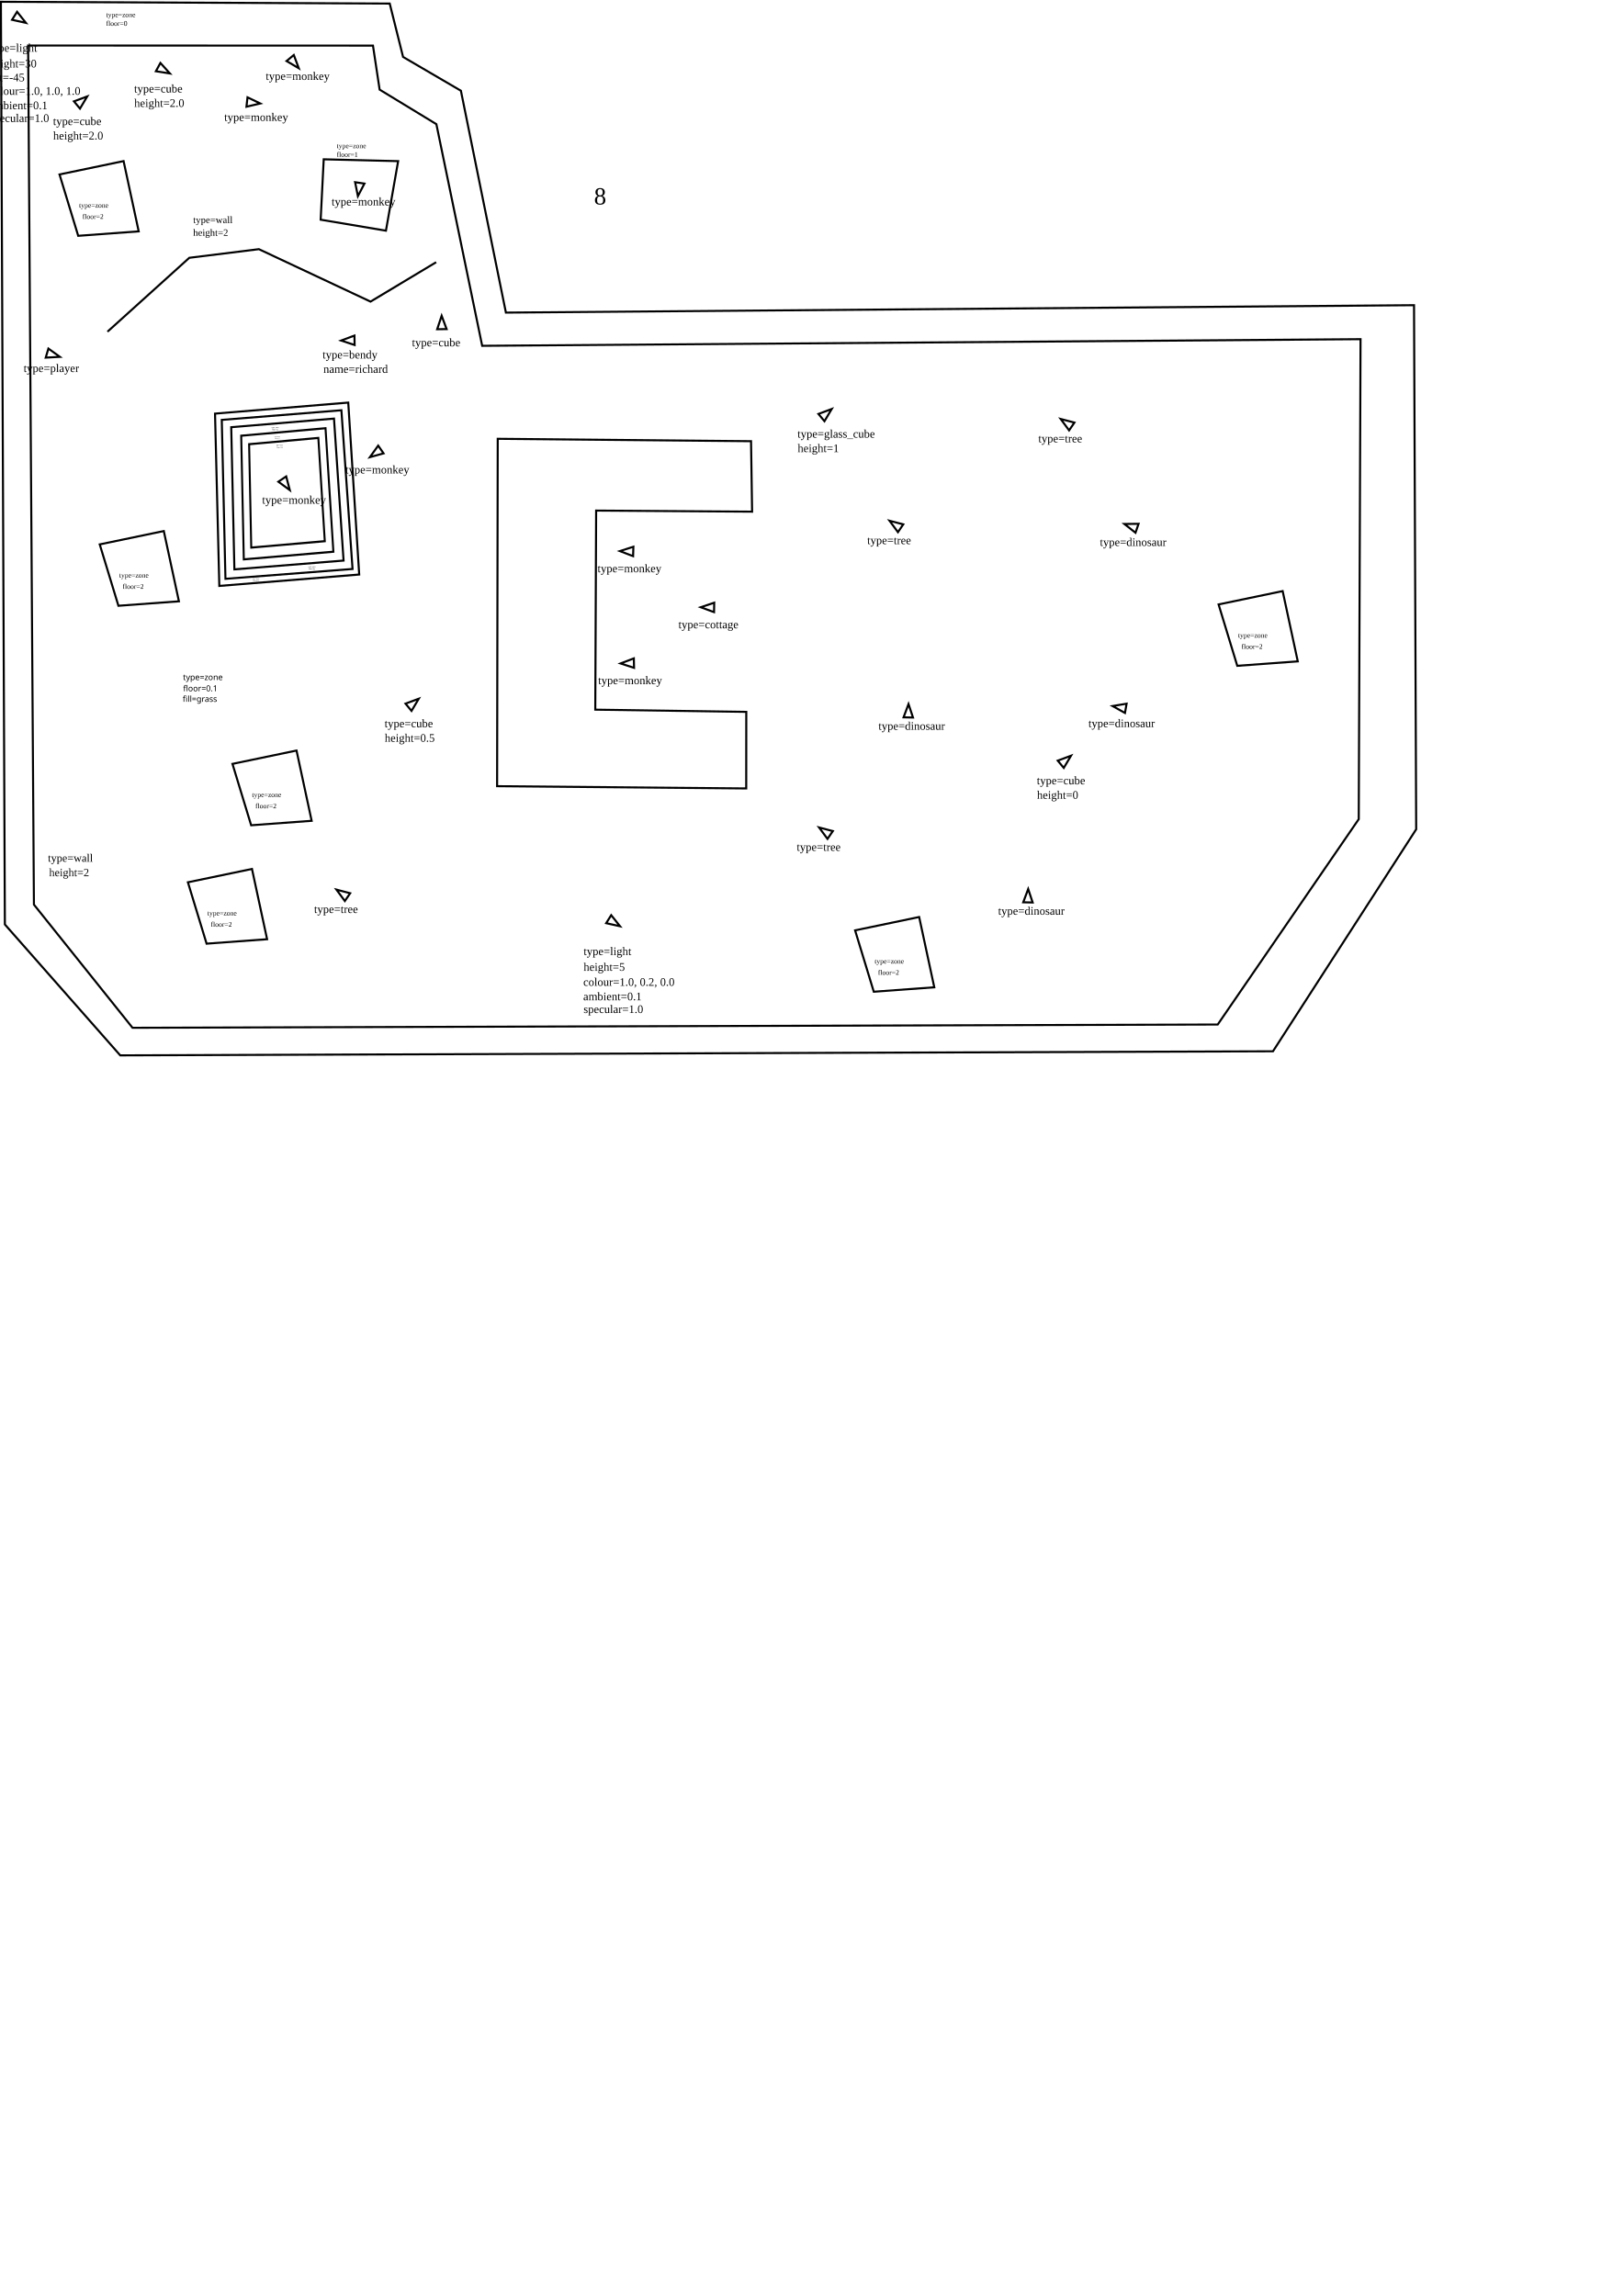
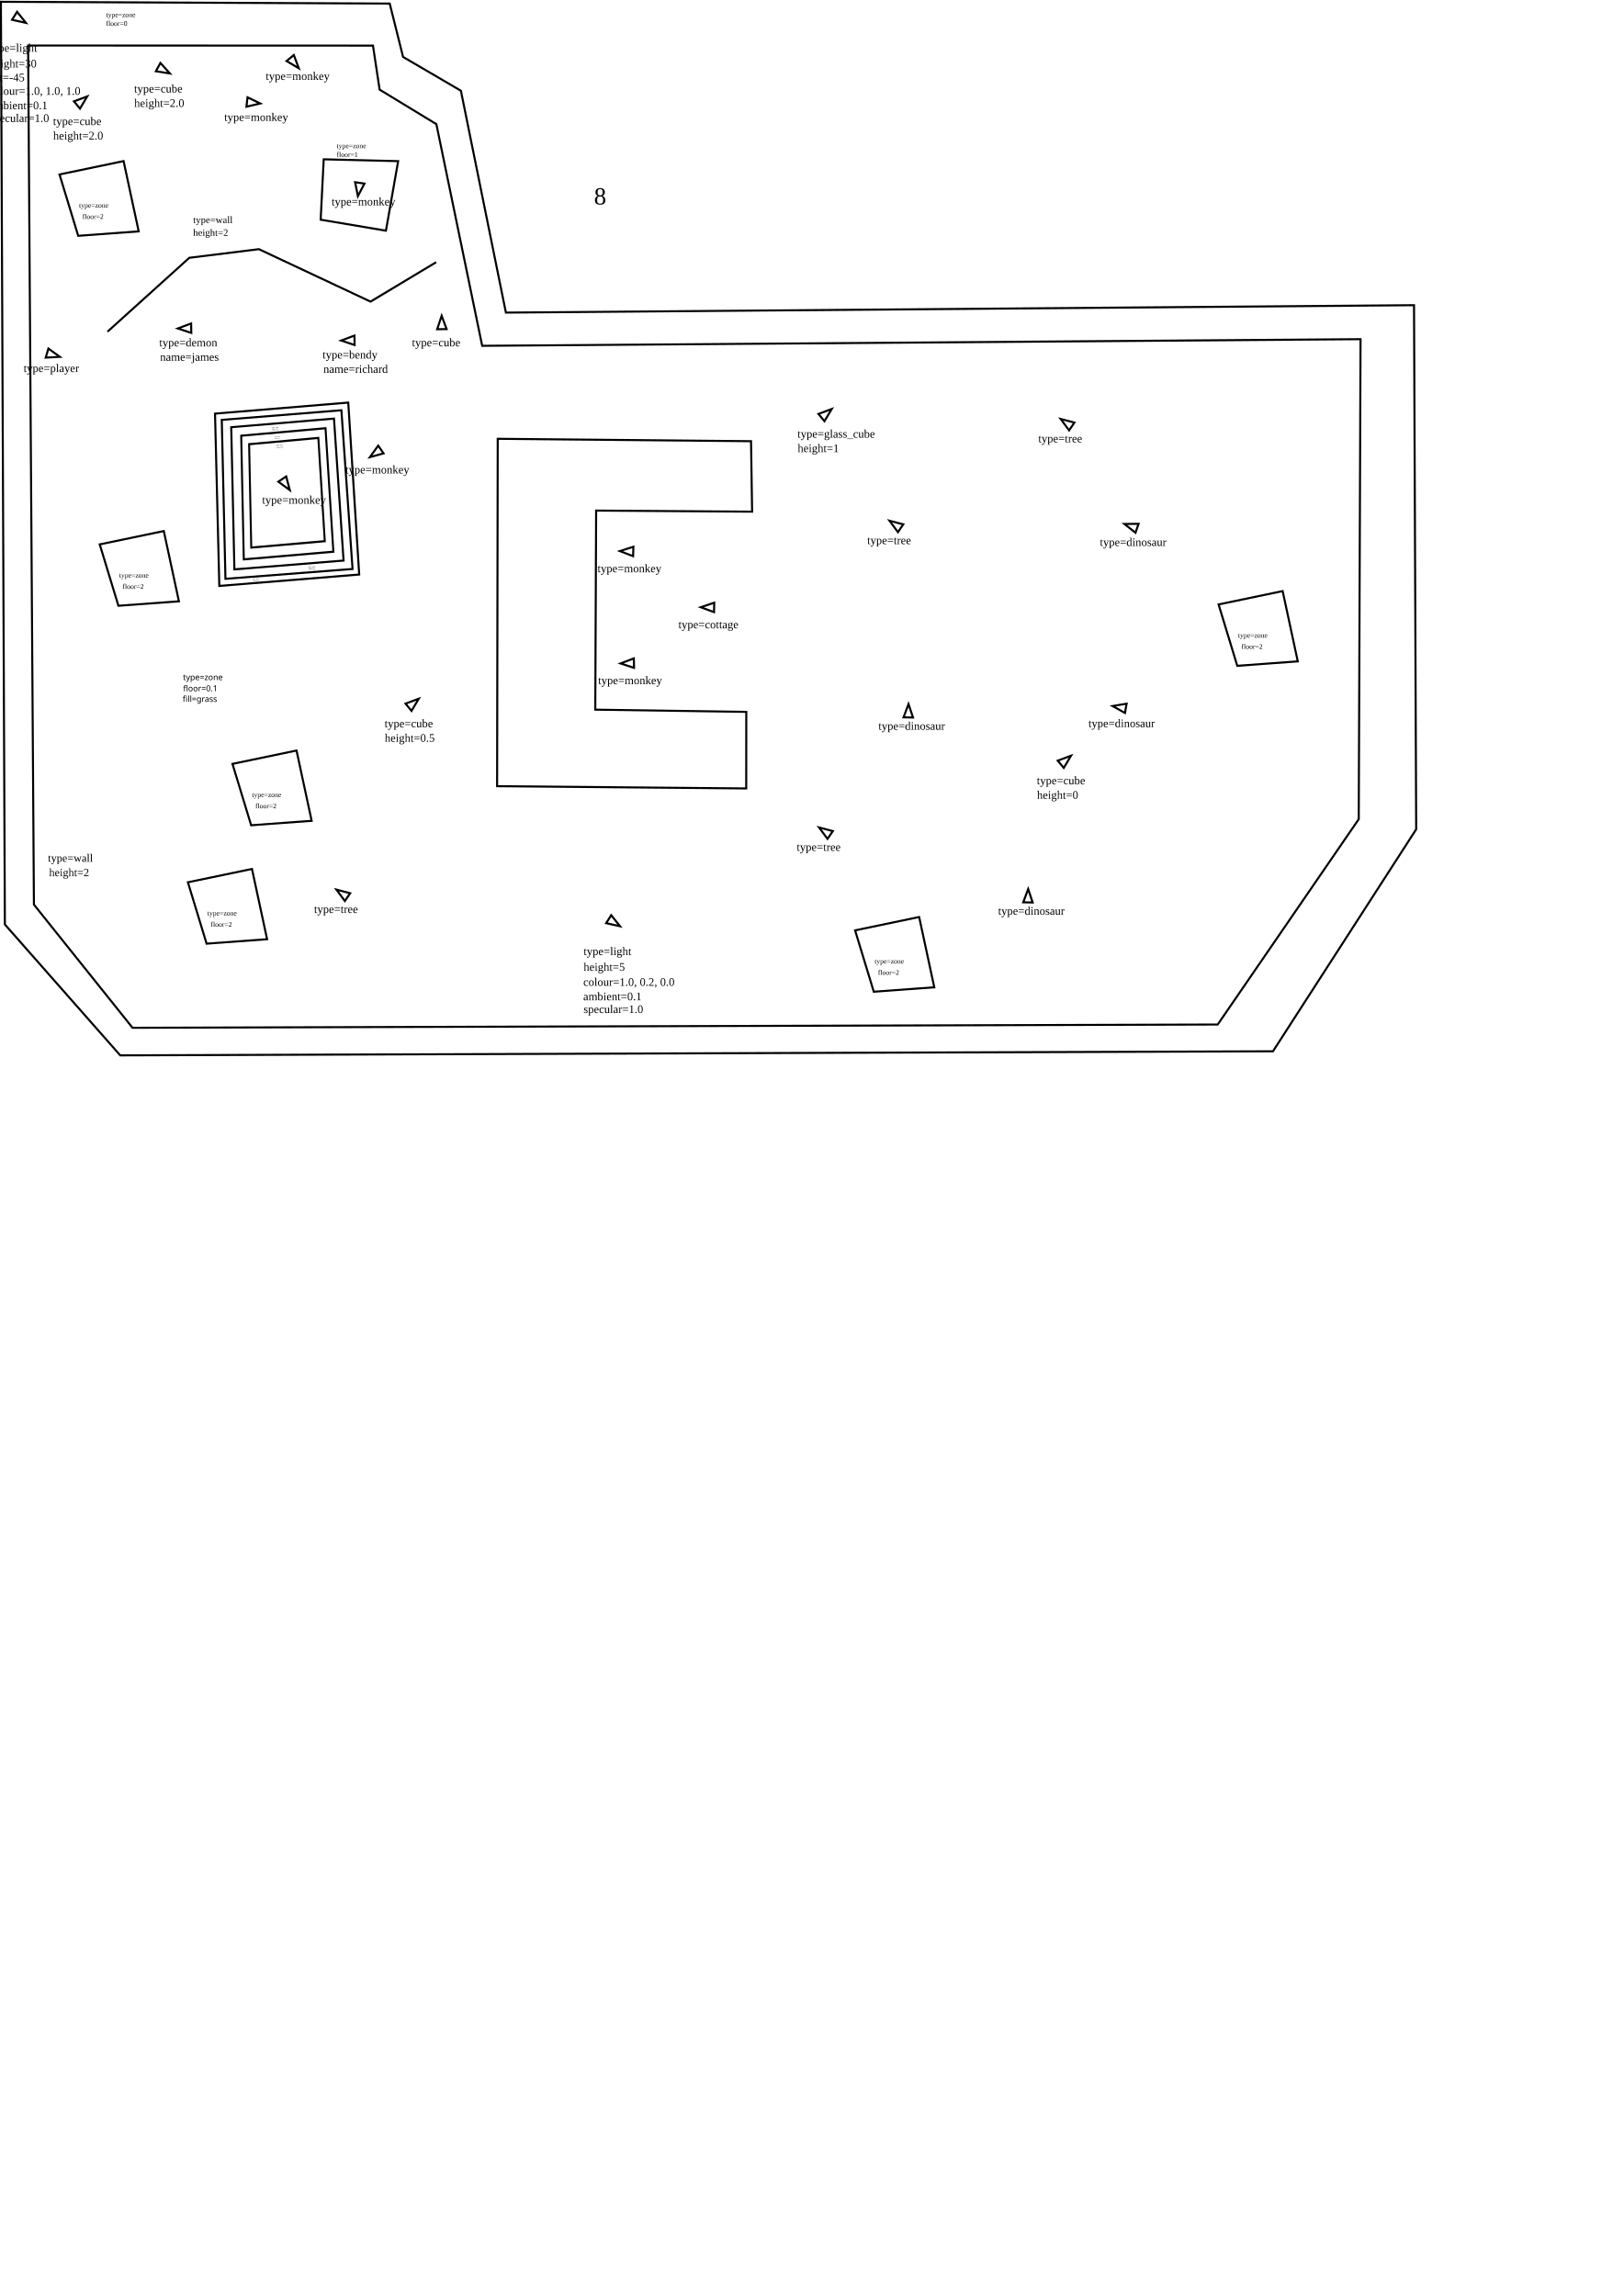
<svg xmlns="http://www.w3.org/2000/svg" width="210mm" height="297mm" viewBox="0 0 210 297" version="1.1" id="svg1">
  <defs id="defs1">
    <rect x="357.962" y="869.614" width="268.471" height="112.836" id="rect1" />
  </defs>
  <g id="layer1">
    <text xml:space="preserve" transform="matrix(0.2645833,0,0,0.2645833,-17.88486,-206.5387)" id="text1" style="text-align:start;writing-mode:lr-tb;direction:ltr;white-space:pre;shape-inside:url(#rect1);display:inline;fill:#000000">
      <tspan x="357.961" y="880.561" id="tspan1">8</tspan>
    </text>
    <g id="g5">
      <text xml:space="preserve" style="font-size:0.909px;text-align:start;writing-mode:lr-tb;direction:ltr;text-anchor:start;fill:#000000;fill-opacity:1;stroke:none;stroke-width:0.076;stroke-opacity:1" x="13.721" y="2.202" id="text2">
        <tspan id="tspan2" style="fill:#000000;fill-opacity:1;stroke:none;stroke-width:0.076" x="13.721" y="2.202">type=zone</tspan>
      </text>
      <text xml:space="preserve" style="font-size:0.909px;text-align:start;writing-mode:lr-tb;direction:ltr;text-anchor:start;fill:#000000;fill-opacity:1;stroke:none;stroke-width:0.076;stroke-opacity:1" x="13.728" y="3.33" id="text2-7">
        <tspan id="tspan2-2" style="fill:#000000;fill-opacity:1;stroke:none;stroke-width:0.076" x="13.728" y="3.33">floor=0</tspan>
      </text>
      <g id="g4-5-8-6" transform="translate(5.822039,-10.66291)">
        <path style="fill:none;fill-opacity:1;stroke:#000000;stroke-width:0.265;stroke-opacity:1" d="m 26.189,23.254 -0.137,1.213 1.789,-0.418 z" id="path2-1-7-7" />
        <text xml:space="preserve" style="font-size:1.501px;text-align:start;writing-mode:lr-tb;direction:ltr;text-anchor:start;fill:#000000;fill-opacity:1;stroke:none;stroke-width:0.125;stroke-opacity:1" x="23.18" y="26.307" id="text3-3-1-9">
          <tspan id="tspan3-9-5-4" style="fill:#000000;fill-opacity:1;stroke:none;stroke-width:0.125" x="23.18" y="26.307">type=monkey</tspan>
        </text>
      </g>
      <g id="g4-5-3" transform="translate(18.53776,20.06561)">
        <path style="fill:none;fill-opacity:1;stroke:#000000;stroke-width:0.265;stroke-opacity:1" d="m 27.325,24.562 -0.021,-1.221 -1.72,0.646 z" id="path2-1-6" />
        <text xml:space="preserve" style="font-size:1.501px;text-align:start;writing-mode:lr-tb;direction:ltr;text-anchor:start;fill:#000000;fill-opacity:1;stroke:none;stroke-width:0.125;stroke-opacity:1" x="23.18" y="26.307" id="text3-3-7">
          <tspan id="tspan3-9-53" style="fill:#000000;fill-opacity:1;stroke:none;stroke-width:0.125" x="23.18" y="26.307">type=bendy</tspan>
        </text>
        <text xml:space="preserve" style="font-size:1.501px;text-align:start;writing-mode:lr-tb;direction:ltr;text-anchor:start;fill:#000000;fill-opacity:1;stroke:none;stroke-width:0.125;stroke-opacity:1" x="23.29" y="28.165" id="text3-3-7-8">
          <tspan id="tspan3-9-53-02" style="fill:#000000;fill-opacity:1;stroke:none;stroke-width:0.125" x="23.29" y="28.165">name=richard</tspan>
+         </text>
+       </g>
+       <g id="g4-5-3-5" transform="translate(-2.585127,18.50222)">
+         <path style="fill:none;fill-opacity:1;stroke:#000000;stroke-width:0.265;stroke-opacity:1" d="m 27.325,24.562 -0.021,-1.221 -1.72,0.646 z" id="path2-1-6-5" />
+         <text xml:space="preserve" style="font-size:1.501px;text-align:start;writing-mode:lr-tb;direction:ltr;text-anchor:start;fill:#000000;fill-opacity:1;stroke:none;stroke-width:0.125;stroke-opacity:1" x="23.18" y="26.307" id="text3-3-7-81">
+           <tspan id="tspan3-9-53-4" style="fill:#000000;fill-opacity:1;stroke:none;stroke-width:0.125" x="23.18" y="26.307">type=demon</tspan>
+         </text>
+         <text xml:space="preserve" style="font-size:1.501px;text-align:start;writing-mode:lr-tb;direction:ltr;text-anchor:start;fill:#000000;fill-opacity:1;stroke:none;stroke-width:0.125;stroke-opacity:1" x="23.29" y="28.165" id="text3-3-7-8-7">
+           <tspan id="tspan3-9-53-02-1" style="fill:#000000;fill-opacity:1;stroke:none;stroke-width:0.125" x="23.29" y="28.165">name=james</tspan>
        </text>
      </g>
      <g id="g4-5-8-6-5" transform="translate(30.1,18.4964)">
        <path style="fill:none;fill-opacity:1;stroke:#000000;stroke-width:0.265;stroke-opacity:1" d="M 26.442,24.091 27.662,24.073 27.02,22.352 Z" id="path2-1-7-7-6" />
        <text xml:space="preserve" style="font-size:1.501px;text-align:start;writing-mode:lr-tb;direction:ltr;text-anchor:start;fill:#000000;fill-opacity:1;stroke:none;stroke-width:0.125;stroke-opacity:1" x="23.18" y="26.307" id="text3-3-1-9-2">
          <tspan id="tspan3-9-5-4-9" style="fill:#000000;fill-opacity:1;stroke:none;stroke-width:0.125" x="23.18" y="26.307">type=cube</tspan>
        </text>
      </g>
      <g id="g4-5-8-6-5-3" transform="translate(21.48873,34.93369)">
        <path style="fill:none;fill-opacity:1;stroke:#000000;stroke-width:0.265;stroke-opacity:1" d="m 28.119,23.714 -0.695,-1.004 -1.072,1.492 z" id="path2-1-7-7-6-8" />
        <text xml:space="preserve" style="font-size:1.501px;text-align:start;writing-mode:lr-tb;direction:ltr;text-anchor:start;fill:#000000;fill-opacity:1;stroke:none;stroke-width:0.125;stroke-opacity:1" x="23.18" y="26.307" id="text3-3-1-9-2-48">
          <tspan id="tspan3-9-5-4-9-0" style="fill:#000000;fill-opacity:1;stroke:none;stroke-width:0.125" x="23.18" y="26.307">type=monkey</tspan>
        </text>
      </g>
      <g id="g4-5-8-6-5-32" transform="translate(54.09905,47.72116)">
        <path style="fill:none;fill-opacity:1;stroke:#000000;stroke-width:0.265;stroke-opacity:1" d="m 27.782,24.221 0.037,-1.22 -1.748,0.564 z" id="path2-1-7-7-6-6" />
        <text xml:space="preserve" style="font-size:1.501px;text-align:start;writing-mode:lr-tb;direction:ltr;text-anchor:start;fill:#000000;fill-opacity:1;stroke:none;stroke-width:0.125;stroke-opacity:1" x="23.18" y="26.307" id="text3-3-1-9-2-94">
          <tspan id="tspan3-9-5-4-9-1" style="fill:#000000;fill-opacity:1;stroke:none;stroke-width:0.125" x="23.18" y="26.307">type=monkey</tspan>
        </text>
      </g>
      <g id="g4-5-8-6-5-8" transform="translate(54.18254,62.1987)">
        <path style="fill:none;fill-opacity:1;stroke:#000000;stroke-width:0.265;stroke-opacity:1" d="M 27.821,24.189 27.794,22.968 26.078,23.622 Z" id="path2-1-7-7-6-38" />
        <text xml:space="preserve" style="font-size:1.501px;text-align:start;writing-mode:lr-tb;direction:ltr;text-anchor:start;fill:#000000;fill-opacity:1;stroke:none;stroke-width:0.125;stroke-opacity:1" x="23.18" y="26.307" id="text3-3-1-9-2-1">
          <tspan id="tspan3-9-5-4-9-5" style="fill:#000000;fill-opacity:1;stroke:none;stroke-width:0.125" x="23.18" y="26.307">type=monkey</tspan>
        </text>
      </g>
      <g id="g4-5-8-6-5-2" transform="translate(64.55844,54.96946)">
        <path style="fill:none;fill-opacity:1;stroke:#000000;stroke-width:0.265;stroke-opacity:1" d="m 27.79,24.214 0.023,-1.22 -1.742,0.584 z" id="path2-1-7-7-6-3" />
        <text xml:space="preserve" style="font-size:1.501px;text-align:start;writing-mode:lr-tb;direction:ltr;text-anchor:start;fill:#000000;fill-opacity:1;stroke:none;stroke-width:0.125;stroke-opacity:1" x="23.18" y="26.307" id="text3-3-1-9-2-9">
          <tspan id="tspan3-9-5-4-9-97" style="fill:#000000;fill-opacity:1;stroke:none;stroke-width:0.125" x="23.18" y="26.307">type=cottage</tspan>
        </text>
      </g>
      <g id="g4-5-8-6-2" transform="translate(11.18701,-15.96969)">
        <path style="fill:none;fill-opacity:1;stroke:#000000;stroke-width:0.265;stroke-opacity:1" d="m 26.812,23.083 -0.937,0.782 1.582,0.934 z" id="path2-1-7-7-0" />
        <text xml:space="preserve" style="font-size:1.501px;text-align:start;writing-mode:lr-tb;direction:ltr;text-anchor:start;fill:#000000;fill-opacity:1;stroke:none;stroke-width:0.125;stroke-opacity:1" x="23.18" y="26.307" id="text3-3-1-9-4">
          <tspan id="tspan3-9-5-4-4" style="fill:#000000;fill-opacity:1;stroke:none;stroke-width:0.125" x="23.18" y="26.307">type=monkey</tspan>
        </text>
      </g>
      <g id="g6" transform="translate(11.96265,8.297953)">
        <text xml:space="preserve" style="font-size:0.909px;text-align:start;writing-mode:lr-tb;direction:ltr;text-anchor:start;fill:#000000;fill-opacity:1;stroke:none;stroke-width:0.076;stroke-opacity:1" x="31.588" y="10.856" id="text2-8">
          <tspan id="tspan2-20" style="fill:#000000;fill-opacity:1;stroke:none;stroke-width:0.076" x="31.588" y="10.856">type=zone</tspan>
        </text>
        <text xml:space="preserve" style="font-size:0.909px;text-align:start;writing-mode:lr-tb;direction:ltr;text-anchor:start;fill:#000000;fill-opacity:1;stroke:none;stroke-width:0.076;stroke-opacity:1" x="31.595" y="11.984" id="text2-7-7">
          <tspan id="tspan2-2-4" style="fill:#000000;fill-opacity:1;stroke:none;stroke-width:0.076" x="31.595" y="11.984">floor=1</tspan>
        </text>
        <path style="fill:none;fill-opacity:1;stroke:#000000;stroke-width:0.265;stroke-opacity:1" d="m 29.905,12.309 -0.395,7.812 8.443,1.42 1.578,-8.995 z" id="path5" />
        <g id="g4-5-8-6-2-9" transform="translate(7.73476,-8.031607)">
          <path style="fill:none;fill-opacity:1;stroke:#000000;stroke-width:0.265;stroke-opacity:1" d="m 27.438,23.481 -1.208,-0.177 0.359,1.801 z" id="path2-1-7-7-0-9" />
          <text xml:space="preserve" style="font-size:1.501px;text-align:start;writing-mode:lr-tb;direction:ltr;text-anchor:start;fill:#000000;fill-opacity:1;stroke:none;stroke-width:0.125;stroke-opacity:1" x="23.18" y="26.307" id="text3-3-1-9-4-9">
            <tspan id="tspan3-9-5-4-4-3" style="fill:#000000;fill-opacity:1;stroke:none;stroke-width:0.125" x="23.18" y="26.307">type=monkey</tspan>
          </text>
        </g>
      </g>
      <g id="g7" transform="translate(3.15172,-30.0846)">
        <text xml:space="preserve" style="font-size:0.909px;text-align:start;writing-mode:lr-tb;direction:ltr;text-anchor:start;fill:#000000;fill-opacity:1;stroke:none;stroke-width:0.076;stroke-opacity:1" x="7.07" y="56.937" id="text2-3">
          <tspan id="tspan2-9" style="fill:#000000;fill-opacity:1;stroke:none;stroke-width:0.076" x="7.07" y="56.937">type=zone</tspan>
        </text>
        <text xml:space="preserve" style="font-size:0.909px;text-align:start;writing-mode:lr-tb;direction:ltr;text-anchor:start;fill:#000000;fill-opacity:1;stroke:none;stroke-width:0.076;stroke-opacity:1" x="7.507" y="58.387" id="text2-3-3">
          <tspan id="tspan2-9-6" style="fill:#000000;fill-opacity:1;stroke:none;stroke-width:0.076" x="7.507" y="58.387">floor=2</tspan>
        </text>
        <path style="fill:none;fill-opacity:1;stroke:#000000;stroke-width:0.265;stroke-opacity:1" d="m 6.962,60.589 7.825,-0.575 -1.956,-9.091 -8.286,1.726 z" id="path6" />
      </g>
      <g id="g7-1" transform="translate(8.353112,17.7701)">
        <text xml:space="preserve" style="font-size:0.909px;text-align:start;writing-mode:lr-tb;direction:ltr;text-anchor:start;fill:#000000;fill-opacity:1;stroke:none;stroke-width:0.076;stroke-opacity:1" x="7.07" y="56.937" id="text2-3-8">
          <tspan id="tspan2-9-7" style="fill:#000000;fill-opacity:1;stroke:none;stroke-width:0.076" x="7.07" y="56.937">type=zone</tspan>
        </text>
        <text xml:space="preserve" style="font-size:0.909px;text-align:start;writing-mode:lr-tb;direction:ltr;text-anchor:start;fill:#000000;fill-opacity:1;stroke:none;stroke-width:0.076;stroke-opacity:1" x="7.507" y="58.387" id="text2-3-3-9">
          <tspan id="tspan2-9-6-2" style="fill:#000000;fill-opacity:1;stroke:none;stroke-width:0.076" x="7.507" y="58.387">floor=2</tspan>
        </text>
        <path style="fill:none;fill-opacity:1;stroke:#000000;stroke-width:0.265;stroke-opacity:1" d="m 6.962,60.589 7.825,-0.575 -1.956,-9.091 -8.286,1.726 z" id="path6-0" />
      </g>
      <g id="g7-1-9" transform="translate(19.75752,61.47954)">
        <text xml:space="preserve" style="font-size:0.909px;text-align:start;writing-mode:lr-tb;direction:ltr;text-anchor:start;fill:#000000;fill-opacity:1;stroke:none;stroke-width:0.076;stroke-opacity:1" x="7.07" y="56.937" id="text2-3-8-4">
          <tspan id="tspan2-9-7-7" style="fill:#000000;fill-opacity:1;stroke:none;stroke-width:0.076" x="7.07" y="56.937">type=zone</tspan>
        </text>
        <text xml:space="preserve" style="font-size:0.909px;text-align:start;writing-mode:lr-tb;direction:ltr;text-anchor:start;fill:#000000;fill-opacity:1;stroke:none;stroke-width:0.076;stroke-opacity:1" x="7.507" y="58.387" id="text2-3-3-9-8">
          <tspan id="tspan2-9-6-2-4" style="fill:#000000;fill-opacity:1;stroke:none;stroke-width:0.076" x="7.507" y="58.387">floor=2</tspan>
        </text>
        <path style="fill:none;fill-opacity:1;stroke:#000000;stroke-width:0.265;stroke-opacity:1" d="m 6.962,60.589 7.825,-0.575 -1.956,-9.091 -8.286,1.726 z" id="path6-0-5" />
      </g>
      <g id="g7-1-0" transform="translate(25.52027,46.16274)">
        <text xml:space="preserve" style="font-size:0.909px;text-align:start;writing-mode:lr-tb;direction:ltr;text-anchor:start;fill:#000000;fill-opacity:1;stroke:none;stroke-width:0.076;stroke-opacity:1" x="7.07" y="56.937" id="text2-3-8-3">
          <tspan id="tspan2-9-7-6" style="fill:#000000;fill-opacity:1;stroke:none;stroke-width:0.076" x="7.07" y="56.937">type=zone</tspan>
        </text>
        <text xml:space="preserve" style="font-size:0.909px;text-align:start;writing-mode:lr-tb;direction:ltr;text-anchor:start;fill:#000000;fill-opacity:1;stroke:none;stroke-width:0.076;stroke-opacity:1" x="7.507" y="58.387" id="text2-3-3-9-1">
          <tspan id="tspan2-9-6-2-0" style="fill:#000000;fill-opacity:1;stroke:none;stroke-width:0.076" x="7.507" y="58.387">floor=2</tspan>
        </text>
        <path style="fill:none;fill-opacity:1;stroke:#000000;stroke-width:0.265;stroke-opacity:1" d="m 6.962,60.589 7.825,-0.575 -1.956,-9.091 -8.286,1.726 z" id="path6-0-6" />
      </g>
      <g id="g7-1-3" transform="translate(106.0472,67.69724)">
        <text xml:space="preserve" style="font-size:0.909px;text-align:start;writing-mode:lr-tb;direction:ltr;text-anchor:start;fill:#000000;fill-opacity:1;stroke:none;stroke-width:0.076;stroke-opacity:1" x="7.07" y="56.937" id="text2-3-8-2">
          <tspan id="tspan2-9-7-0" style="fill:#000000;fill-opacity:1;stroke:none;stroke-width:0.076" x="7.07" y="56.937">type=zone</tspan>
        </text>
        <text xml:space="preserve" style="font-size:0.909px;text-align:start;writing-mode:lr-tb;direction:ltr;text-anchor:start;fill:#000000;fill-opacity:1;stroke:none;stroke-width:0.076;stroke-opacity:1" x="7.507" y="58.387" id="text2-3-3-9-6">
          <tspan id="tspan2-9-6-2-1" style="fill:#000000;fill-opacity:1;stroke:none;stroke-width:0.076" x="7.507" y="58.387">floor=2</tspan>
        </text>
        <path style="fill:none;fill-opacity:1;stroke:#000000;stroke-width:0.265;stroke-opacity:1" d="m 6.962,60.589 7.825,-0.575 -1.956,-9.091 -8.286,1.726 z" id="path6-0-55" />
      </g>
      <g id="g7-1-4" transform="translate(153.0591,25.53815)">
        <text xml:space="preserve" style="font-size:0.909px;text-align:start;writing-mode:lr-tb;direction:ltr;text-anchor:start;fill:#000000;fill-opacity:1;stroke:none;stroke-width:0.076;stroke-opacity:1" x="7.07" y="56.937" id="text2-3-8-7">
          <tspan id="tspan2-9-7-65" style="fill:#000000;fill-opacity:1;stroke:none;stroke-width:0.076" x="7.07" y="56.937">type=zone</tspan>
        </text>
        <text xml:space="preserve" style="font-size:0.909px;text-align:start;writing-mode:lr-tb;direction:ltr;text-anchor:start;fill:#000000;fill-opacity:1;stroke:none;stroke-width:0.076;stroke-opacity:1" x="7.507" y="58.387" id="text2-3-3-9-69">
          <tspan id="tspan2-9-6-2-3" style="fill:#000000;fill-opacity:1;stroke:none;stroke-width:0.076" x="7.507" y="58.387">floor=2</tspan>
        </text>
        <path style="fill:none;fill-opacity:1;stroke:#000000;stroke-width:0.265;stroke-opacity:1" d="m 6.962,60.589 7.825,-0.575 -1.956,-9.091 -8.286,1.726 z" id="path6-0-7" />
      </g>
      <g id="g7-4" transform="translate(26.38602,10.8822)">
        <text xml:space="preserve" style="font-size:0.202px;text-align:start;writing-mode:lr-tb;direction:ltr;text-anchor:start;fill:#000000;fill-opacity:1;stroke:none;stroke-width:0.076;stroke-opacity:1" x="6.291" y="64.041" id="text2-3-0">
          <tspan id="tspan2-9-9" style="fill:#000000;fill-opacity:1;stroke:none;stroke-width:0.076" x="6.291" y="64.041">type=zone</tspan>
        </text>
        <text xml:space="preserve" style="font-size:0.202px;text-align:start;writing-mode:lr-tb;direction:ltr;text-anchor:start;fill:#000000;fill-opacity:1;stroke:none;stroke-width:0.076;stroke-opacity:1" x="6.341" y="64.306" id="text2-3-3-2">
          <tspan id="tspan2-9-6-4" style="fill:#000000;fill-opacity:1;stroke:none;stroke-width:0.076" x="6.341" y="64.306">floor=0.2</tspan>
        </text>
        <path style="fill:none;fill-opacity:1;stroke:#000000;stroke-width:0.265;stroke-opacity:1" d="M 1.979,64.911 20.071,63.435 18.655,41.196 1.424,42.622 Z" id="path6-9" />
        <g id="g10">
          <text xml:space="preserve" style="font-size:0.222px;text-align:start;writing-mode:lr-tb;direction:ltr;text-anchor:start;fill:#000000;fill-opacity:1;stroke:none;stroke-width:0.076;stroke-opacity:1" x="13.485" y="62.5" id="text2-3-0-0">
            <tspan id="tspan2-9-9-9" style="fill:#000000;fill-opacity:1;stroke:none;stroke-width:0.076" x="13.485" y="62.5">type=zone</tspan>
          </text>
          <text xml:space="preserve" style="font-size:0.222px;text-align:start;writing-mode:lr-tb;direction:ltr;text-anchor:start;fill:#000000;fill-opacity:1;stroke:none;stroke-width:0.076;stroke-opacity:1" x="13.54" y="62.791" id="text2-3-3-2-3">
            <tspan id="tspan2-9-6-4-0" style="fill:#000000;fill-opacity:1;stroke:none;stroke-width:0.076" x="13.54" y="62.791">floor=0.2</tspan>
          </text>
          <path style="fill:none;fill-opacity:1;stroke:#000000;stroke-width:0.265;stroke-opacity:1" d="M 2.297,43.432 2.773,63.991 19.211,62.718 17.768,42.186 Z" id="path10" />
          <g id="g1865">
            <text xml:space="preserve" style="font-size:0.217px;text-align:start;writing-mode:lr-tb;direction:ltr;text-anchor:start;fill:#000000;fill-opacity:1;stroke:none;stroke-width:0.076;stroke-opacity:1" x="8.747" y="44.486" id="text2-3-0-0-6">
              <tspan id="tspan2-9-9-9-7" style="fill:#000000;fill-opacity:1;stroke:none;stroke-width:0.076" x="8.747" y="44.486">type=zone</tspan>
            </text>
            <text xml:space="preserve" style="font-size:0.217px;text-align:start;writing-mode:lr-tb;direction:ltr;text-anchor:start;fill:#000000;fill-opacity:1;stroke:none;stroke-width:0.076;stroke-opacity:1" x="8.8" y="44.771" id="text2-3-3-2-3-5">
              <tspan id="tspan2-9-6-4-0-3" style="fill:#000000;fill-opacity:1;stroke:none;stroke-width:0.076" x="8.8" y="44.771">floor=0.2</tspan>
            </text>
            <path style="fill:none;fill-opacity:1;stroke:#000000;stroke-width:0.265;stroke-opacity:1" d="M 3.52,44.379 3.929,62.77 18.049,61.631 16.81,43.265 Z" id="path10-3" />
            <g id="g1865-5" transform="matrix(0.8204918,0,0,0.8697439,1.921924,6.881878)" style="stroke-width:1.184">
              <text xml:space="preserve" style="font-size:0.206px;text-align:start;writing-mode:lr-tb;direction:ltr;text-anchor:start;fill:#000000;fill-opacity:1;stroke:none;stroke-width:0.09;stroke-opacity:1" x="8.762" y="44.582" id="text2-3-0-0-6-6">
                <tspan id="tspan2-9-9-9-7-2" style="fill:#000000;fill-opacity:1;stroke:none;stroke-width:0.09" x="8.762" y="44.582">type=zone</tspan>
              </text>
              <text xml:space="preserve" style="font-size:0.206px;text-align:start;writing-mode:lr-tb;direction:ltr;text-anchor:start;fill:#000000;fill-opacity:1;stroke:none;stroke-width:0.09;stroke-opacity:1" x="8.812" y="44.853" id="text2-3-3-2-3-5-9">
                <tspan id="tspan2-9-6-4-0-3-1" style="fill:#000000;fill-opacity:1;stroke:none;stroke-width:0.09" x="8.812" y="44.853">floor=0.2</tspan>
              </text>
              <g id="g1865-5-7" transform="matrix(0.820949,0,0,0.8360907,1.877445,8.535703)" style="stroke-width:1.429">
                <text xml:space="preserve" style="font-size:0.303px;text-align:start;writing-mode:lr-tb;direction:ltr;text-anchor:start;fill:#000000;fill-opacity:1;stroke:none;stroke-width:0.108;stroke-opacity:1" x="8.759" y="44.651" id="text2-3-0-0-6-6-0">
                  <tspan id="tspan2-9-9-9-7-2-9" style="fill:#000000;fill-opacity:1;stroke:none;stroke-width:0.108" x="8.759" y="44.651">type=zone</tspan>
                </text>
                <text xml:space="preserve" style="font-size:0.303px;text-align:start;writing-mode:lr-tb;direction:ltr;text-anchor:start;fill:#000000;fill-opacity:1;stroke:none;stroke-width:0.108;stroke-opacity:1" x="8.834" y="45.049" id="text2-3-3-2-3-5-9-3">
                  <tspan id="tspan2-9-6-4-0-3-1-6" style="fill:#000000;fill-opacity:1;stroke:none;stroke-width:0.108" x="8.834" y="45.049">floor=0.2</tspan>
                </text>
                <path style="fill:none;fill-opacity:1;stroke:#000000;stroke-width:0.378;stroke-opacity:1" d="M 3.52,44.379 3.929,62.77 18.049,61.631 16.81,43.265 Z" id="path10-3-2-0" />
                <g id="g4-5-3-1" transform="matrix(1.4846,0,0,1.375166,-28.39562,18.79053)">
                  <path style="fill:none;fill-opacity:1;stroke:#000000;stroke-width:0.265;stroke-opacity:1" d="m 26.291,22.776 -1.011,0.684 1.48,1.088 z" id="path2-1-6-2" />
                  <text xml:space="preserve" style="font-size:1.501px;text-align:start;writing-mode:lr-tb;direction:ltr;text-anchor:start;fill:#000000;fill-opacity:1;stroke:none;stroke-width:0.125;stroke-opacity:1" x="23.18" y="26.307" id="text3-3-7-7">
                    <tspan id="tspan3-9-53-0" style="fill:#000000;fill-opacity:1;stroke:none;stroke-width:0.125" x="23.18" y="26.307">type=monkey</tspan>
                  </text>
                </g>
              </g>
              <path style="fill:none;fill-opacity:1;stroke:#000000;stroke-width:0.313;stroke-opacity:1" d="M 3.52,44.379 3.929,62.77 18.049,61.631 16.81,43.265 Z" id="path10-3-2" />
            </g>
          </g>
        </g>
      </g>
      <path style="fill:none;fill-opacity:1;stroke:#000000;stroke-width:0.265;stroke-opacity:1" d="M 0.63,119.583 15.551,136.518 164.64,135.989 183.161,107.274 182.881,39.478 65.431,40.437 59.61,11.738 52.13,7.365 50.404,0.46 0.115,0.23 Z" id="path8" />
      <g id="g9">
        <path style="fill:none;fill-opacity:1;stroke:#000000;stroke-width:0.265;stroke-opacity:1" d="m 13.901,42.906 10.584,-9.559 8.996,-1.116 14.44,6.784 8.49,-5.095" id="path9" />
        <text xml:space="preserve" style="font-size:1.272px;text-align:start;writing-mode:lr-tb;direction:ltr;text-anchor:start;fill:#000000;fill-opacity:1;stroke:none;stroke-width:0.106;stroke-opacity:1" x="24.985" y="28.853" id="text9">
          <tspan id="tspan9" style="fill:#000000;fill-opacity:1;stroke:none;stroke-width:0.106" x="24.985" y="28.853">type=wall</tspan>
        </text>
        <text xml:space="preserve" style="font-size:1.272px;text-align:start;writing-mode:lr-tb;direction:ltr;text-anchor:start;fill:#000000;fill-opacity:1;stroke:none;stroke-width:0.106;stroke-opacity:1" x="24.98" y="30.506" id="text9-3">
          <tspan id="tspan9-7" style="fill:#000000;fill-opacity:1;stroke:none;stroke-width:0.106" x="24.98" y="30.506">height=2</tspan>
        </text>
      </g>
      <g id="g4-5-8-6-0-0" transform="translate(119.0744,44.31457)">
        <path style="fill:none;fill-opacity:1;stroke:#000000;stroke-width:0.265;stroke-opacity:1" d="m 27.784,24.598 0.396,-1.155 -1.837,0.021 z" id="path2-1-7-7-5-4" />
        <text xml:space="preserve" style="font-size:1.501px;text-align:start;writing-mode:lr-tb;direction:ltr;text-anchor:start;fill:#000000;fill-opacity:1;stroke:none;stroke-width:0.125;stroke-opacity:1" x="23.18" y="26.307" id="text3-3-1-9-2-4">
          <tspan id="tspan3-9-5-4-3-44" style="fill:#000000;fill-opacity:1;stroke:none;stroke-width:0.125" x="23.18" y="26.307">type=dinosaur</tspan>
        </text>
      </g>
      <g id="g4-5-8-6-0-0-4" transform="translate(90.43052,68.09263)">
        <path style="fill:none;fill-opacity:1;stroke:#000000;stroke-width:0.265;stroke-opacity:1" d="m 26.431,24.698 1.22,0.026 -0.579,-1.743 z" id="path2-1-7-7-5-4-52" />
        <text xml:space="preserve" style="font-size:1.501px;text-align:start;writing-mode:lr-tb;direction:ltr;text-anchor:start;fill:#000000;fill-opacity:1;stroke:none;stroke-width:0.125;stroke-opacity:1" x="23.18" y="26.307" id="text3-3-1-9-2-4-5">
          <tspan id="tspan3-9-5-4-3-44-4" style="fill:#000000;fill-opacity:1;stroke:none;stroke-width:0.125" x="23.18" y="26.307">type=dinosaur</tspan>
        </text>
      </g>
      <g id="g4-5-8-6-0-0-3" transform="translate(105.9071,92.01913)">
        <path style="fill:none;fill-opacity:1;stroke:#000000;stroke-width:0.265;stroke-opacity:1" d="m 26.431,24.698 1.22,0.026 -0.579,-1.743 z" id="path2-1-7-7-5-4-5" />
        <text xml:space="preserve" style="font-size:1.501px;text-align:start;writing-mode:lr-tb;direction:ltr;text-anchor:start;fill:#000000;fill-opacity:1;stroke:none;stroke-width:0.125;stroke-opacity:1" x="23.18" y="26.307" id="text3-3-1-9-2-4-6">
          <tspan id="tspan3-9-5-4-3-44-2" style="fill:#000000;fill-opacity:1;stroke:none;stroke-width:0.125" x="23.18" y="26.307">type=dinosaur</tspan>
        </text>
      </g>
      <g id="g4-5-8-6-0-0-9" transform="translate(117.5843,67.7549)">
        <path style="fill:none;fill-opacity:1;stroke:#000000;stroke-width:0.265;stroke-opacity:1" d="m 27.912,24.471 0.211,-1.202 -1.811,0.308 z" id="path2-1-7-7-5-4-1" />
        <text xml:space="preserve" style="font-size:1.501px;text-align:start;writing-mode:lr-tb;direction:ltr;text-anchor:start;fill:#000000;fill-opacity:1;stroke:none;stroke-width:0.125;stroke-opacity:1" x="23.18" y="26.307" id="text3-3-1-9-2-4-2">
          <tspan id="tspan3-9-5-4-3-44-7" style="fill:#000000;fill-opacity:1;stroke:none;stroke-width:0.125" x="23.18" y="26.307">type=dinosaur</tspan>
        </text>
      </g>
      <g id="g4-5-8-6-0-893-2-3" transform="translate(88.97304,44.07742)">
        <path style="fill:none;fill-opacity:1;stroke:#000000;stroke-width:0.265;stroke-opacity:1" d="m 27.162,24.76 0.688,-1.008 -1.777,-0.466 z" id="path2-1-7-7-5-68-6-6" />
        <text xml:space="preserve" style="font-size:1.501px;text-align:start;writing-mode:lr-tb;direction:ltr;text-anchor:start;fill:#000000;fill-opacity:1;stroke:none;stroke-width:0.125;stroke-opacity:1" x="23.18" y="26.307" id="text3-3-1-9-2-02-5-7">
          <tspan id="tspan3-9-5-4-3-10-2-5" style="fill:#000000;fill-opacity:1;stroke:none;stroke-width:0.125" x="23.18" y="26.307">type=tree</tspan>
        </text>
      </g>
      <g id="g4-5-8-6-0-893-2-3-3" transform="translate(79.86166,83.75342)">
        <path style="fill:none;fill-opacity:1;stroke:#000000;stroke-width:0.265;stroke-opacity:1" d="m 27.162,24.76 0.688,-1.008 -1.777,-0.466 z" id="path2-1-7-7-5-68-6-6-5" />
        <text xml:space="preserve" style="font-size:1.501px;text-align:start;writing-mode:lr-tb;direction:ltr;text-anchor:start;fill:#000000;fill-opacity:1;stroke:none;stroke-width:0.125;stroke-opacity:1" x="23.18" y="26.307" id="text3-3-1-9-2-02-5-7-6">
          <tspan id="tspan3-9-5-4-3-10-2-5-2" style="fill:#000000;fill-opacity:1;stroke:none;stroke-width:0.125" x="23.18" y="26.307">type=tree</tspan>
        </text>
      </g>
      <g id="g4-5-8-6-0-893-2-3-3-9" transform="translate(111.1085,30.91023)">
        <path style="fill:none;fill-opacity:1;stroke:#000000;stroke-width:0.265;stroke-opacity:1" d="m 27.162,24.76 0.688,-1.008 -1.777,-0.466 z" id="path2-1-7-7-5-68-6-6-5-9" />
        <text xml:space="preserve" style="font-size:1.501px;text-align:start;writing-mode:lr-tb;direction:ltr;text-anchor:start;fill:#000000;fill-opacity:1;stroke:none;stroke-width:0.125;stroke-opacity:1" x="23.18" y="26.307" id="text3-3-1-9-2-02-5-7-6-1">
          <tspan id="tspan3-9-5-4-3-10-2-5-2-7" style="fill:#000000;fill-opacity:1;stroke:none;stroke-width:0.125" x="23.18" y="26.307">type=tree</tspan>
        </text>
      </g>
      <g id="g4-5-8-6-0-893-2-3-3-5" transform="translate(17.43839,91.79181)">
        <path style="fill:none;fill-opacity:1;stroke:#000000;stroke-width:0.265;stroke-opacity:1" d="m 27.162,24.76 0.688,-1.008 -1.777,-0.466 z" id="path2-1-7-7-5-68-6-6-5-5" />
        <text xml:space="preserve" style="font-size:1.501px;text-align:start;writing-mode:lr-tb;direction:ltr;text-anchor:start;fill:#000000;fill-opacity:1;stroke:none;stroke-width:0.125;stroke-opacity:1" x="23.18" y="26.307" id="text3-3-1-9-2-02-5-7-6-8">
          <tspan id="tspan3-9-5-4-3-10-2-5-2-1" style="fill:#000000;fill-opacity:1;stroke:none;stroke-width:0.125" x="23.18" y="26.307">type=tree</tspan>
        </text>
      </g>
      <g id="g4329">
        <path style="fill:none;stroke:#000000;stroke-width:0.265px;stroke-linecap:butt;stroke-linejoin:miter;stroke-opacity:1" d="m 64.292,101.697 32.219,0.292 0.009,-9.906 -19.53,-0.285 0.111,-25.752 20.172,0.14 -0.138,-9.115 -32.762,-0.31 z" id="path1574" />
        <text xml:space="preserve" style="font-style:normal;font-weight:normal;font-size:1.055px;line-height:1.25;font-family:sans-serif;fill:#000000;fill-opacity:1;stroke:none;stroke-width:0.265" x="23.664" y="87.966" id="text2304">
          <tspan id="tspan2302" style="stroke-width:0.265" x="23.664" y="87.966">type=zone</tspan>
        </text>
        <text xml:space="preserve" style="font-style:normal;font-weight:normal;font-size:1.055px;line-height:1.25;font-family:sans-serif;fill:#000000;fill-opacity:1;stroke:none;stroke-width:0.265" x="23.697" y="89.416" id="text2304-3">
          <tspan id="tspan2302-6" style="stroke-width:0.265" x="23.697" y="89.416">floor=0.1</tspan>
        </text>
        <text xml:space="preserve" style="font-style:normal;font-weight:normal;font-size:1.055px;line-height:1.25;font-family:sans-serif;fill:#000000;fill-opacity:1;stroke:none;stroke-width:0.265" x="23.628" y="90.78" id="text2304-3-7">
          <tspan id="tspan2302-6-5" style="stroke-width:0.265" x="23.628" y="90.78">fill=grass</tspan>
        </text>
        <g id="g4-5-8-6-5-7-0" transform="translate(26.55509,67.77941)">
          <path style="fill:none;fill-opacity:1;stroke:#000000;stroke-width:0.265;stroke-opacity:1" d="m 25.89,23.239 0.778,0.94 0.94,-1.578 z" id="path2-1-7-7-6-5-6" />
          <text xml:space="preserve" style="font-size:1.501px;text-align:start;writing-mode:lr-tb;direction:ltr;text-anchor:start;fill:#000000;fill-opacity:1;stroke:none;stroke-width:0.125;stroke-opacity:1" x="23.18" y="26.307" id="text3-3-1-9-2-35-26">
            <tspan id="tspan3-9-5-4-9-62-1" style="fill:#000000;fill-opacity:1;stroke:none;stroke-width:0.125" x="23.18" y="26.307">type=cube</tspan>
          </text>
          <text xml:space="preserve" style="font-size:1.501px;text-align:start;writing-mode:lr-tb;direction:ltr;text-anchor:start;fill:#000000;fill-opacity:1;stroke:none;stroke-width:0.125;stroke-opacity:1" x="23.2" y="28.173" id="text3-3-1-9-2-3-8">
            <tspan id="tspan3-9-5-4-9-6-7" style="fill:#000000;fill-opacity:1;stroke:none;stroke-width:0.125" x="23.2" y="28.173">height=0.5</tspan>
          </text>
        </g>
      </g>
      <g id="g4-5-8-6-5-7" transform="translate(-16.32515,-10.12841)">
        <path style="fill:none;fill-opacity:1;stroke:#000000;stroke-width:0.265;stroke-opacity:1" d="m 25.89,23.239 0.778,0.94 0.94,-1.578 z" id="path2-1-7-7-6-5" />
        <text xml:space="preserve" style="font-size:1.501px;text-align:start;writing-mode:lr-tb;direction:ltr;text-anchor:start;fill:#000000;fill-opacity:1;stroke:none;stroke-width:0.125;stroke-opacity:1" x="23.18" y="26.307" id="text3-3-1-9-2-35">
          <tspan id="tspan3-9-5-4-9-62" style="fill:#000000;fill-opacity:1;stroke:none;stroke-width:0.125" x="23.18" y="26.307">type=cube</tspan>
        </text>
        <text xml:space="preserve" style="font-size:1.501px;text-align:start;writing-mode:lr-tb;direction:ltr;text-anchor:start;fill:#000000;fill-opacity:1;stroke:none;stroke-width:0.125;stroke-opacity:1" x="23.2" y="28.173" id="text3-3-1-9-2-3">
          <tspan id="tspan3-9-5-4-9-6" style="fill:#000000;fill-opacity:1;stroke:none;stroke-width:0.125" x="23.2" y="28.173">height=2.0</tspan>
        </text>
      </g>
      <g id="g4-5-8-6-5-7-9" transform="translate(-5.839457,-14.34528)">
        <path style="fill:none;fill-opacity:1;stroke:#000000;stroke-width:0.265;stroke-opacity:1" d="m 26.586,22.489 -0.585,1.072 1.814,0.288 z" id="path2-1-7-7-6-5-1" />
        <text xml:space="preserve" style="font-size:1.501px;text-align:start;writing-mode:lr-tb;direction:ltr;text-anchor:start;fill:#000000;fill-opacity:1;stroke:none;stroke-width:0.125;stroke-opacity:1" x="23.18" y="26.307" id="text3-3-1-9-2-35-2">
          <tspan id="tspan3-9-5-4-9-62-7" style="fill:#000000;fill-opacity:1;stroke:none;stroke-width:0.125" x="23.18" y="26.307">type=cube</tspan>
        </text>
        <text xml:space="preserve" style="font-size:1.501px;text-align:start;writing-mode:lr-tb;direction:ltr;text-anchor:start;fill:#000000;fill-opacity:1;stroke:none;stroke-width:0.125;stroke-opacity:1" x="23.2" y="28.173" id="text3-3-1-9-2-3-0">
          <tspan id="tspan3-9-5-4-9-6-9" style="fill:#000000;fill-opacity:1;stroke:none;stroke-width:0.125" x="23.2" y="28.173">height=2.0</tspan>
        </text>
      </g>
      <g id="g4-5-8-6-5-7-0-1" transform="translate(110.913,75.15405)">
        <path style="fill:none;fill-opacity:1;stroke:#000000;stroke-width:0.265;stroke-opacity:1" d="m 25.89,23.239 0.778,0.94 0.94,-1.578 z" id="path2-1-7-7-6-5-6-9" />
        <text xml:space="preserve" style="font-size:1.501px;text-align:start;writing-mode:lr-tb;direction:ltr;text-anchor:start;fill:#000000;fill-opacity:1;stroke:none;stroke-width:0.125;stroke-opacity:1" x="23.18" y="26.307" id="text3-3-1-9-2-35-26-3">
          <tspan id="tspan3-9-5-4-9-62-1-4" style="fill:#000000;fill-opacity:1;stroke:none;stroke-width:0.125" x="23.18" y="26.307">type=cube</tspan>
        </text>
        <text xml:space="preserve" style="font-size:1.501px;text-align:start;writing-mode:lr-tb;direction:ltr;text-anchor:start;fill:#000000;fill-opacity:1;stroke:none;stroke-width:0.125;stroke-opacity:1" x="23.2" y="28.173" id="text3-3-1-9-2-3-8-6">
          <tspan id="tspan3-9-5-4-9-6-7-6" style="fill:#000000;fill-opacity:1;stroke:none;stroke-width:0.125" x="23.2" y="28.173">height=0</tspan>
        </text>
      </g>
      <g id="g4-5-8-6-5-7-0-1-4-8" transform="translate(79.96164,30.30556)">
        <path style="fill:none;fill-opacity:1;stroke:#000000;stroke-width:0.265;stroke-opacity:1" d="m 25.89,23.239 0.778,0.94 0.94,-1.578 z" id="path2-1-7-7-6-5-6-9-0-7" />
        <text xml:space="preserve" style="font-size:1.501px;text-align:start;writing-mode:lr-tb;direction:ltr;text-anchor:start;fill:#000000;fill-opacity:1;stroke:none;stroke-width:0.125;stroke-opacity:1" x="23.18" y="26.307" id="text3-3-1-9-2-35-26-3-2-7">
          <tspan id="tspan3-9-5-4-9-62-1-4-1-4" style="fill:#000000;fill-opacity:1;stroke:none;stroke-width:0.125" x="23.18" y="26.307">type=glass_cube</tspan>
        </text>
        <text xml:space="preserve" style="font-size:1.501px;text-align:start;writing-mode:lr-tb;direction:ltr;text-anchor:start;fill:#000000;fill-opacity:1;stroke:none;stroke-width:0.125;stroke-opacity:1" x="23.2" y="28.173" id="text3-3-1-9-2-3-8-6-7-4">
          <tspan id="tspan3-9-5-4-9-6-7-6-7-9" style="fill:#000000;fill-opacity:1;stroke:none;stroke-width:0.125" x="23.2" y="28.173">height=1</tspan>
        </text>
      </g>
      <g id="g4-5-8-2" transform="translate(-31.947,-19.74177)">
        <path style="fill:none;fill-opacity:1;stroke:#000000;stroke-width:0.265;stroke-opacity:1" d="m 34.155,21.267 -0.649,1.034 1.793,0.399 z" id="path2-1-7-3" />
        <text xml:space="preserve" style="font-size:1.501px;text-align:start;writing-mode:lr-tb;direction:ltr;text-anchor:start;fill:#000000;fill-opacity:1;stroke:none;stroke-width:0.125;stroke-opacity:1" x="30.582" y="26.427" id="text3-3-1-7">
          <tspan id="tspan3-9-5-5" style="fill:#000000;fill-opacity:1;stroke:none;stroke-width:0.125" x="30.582" y="26.427">type=light</tspan>
        </text>
        <text xml:space="preserve" style="font-size:1.501px;text-align:start;writing-mode:lr-tb;direction:ltr;text-anchor:start;fill:#000000;fill-opacity:1;stroke:none;stroke-width:0.125;stroke-opacity:1" x="30.582" y="28.459" id="text3-3-1-7-9">
          <tspan id="tspan3-9-5-5-2" style="fill:#000000;fill-opacity:1;stroke:none;stroke-width:0.125" x="30.582" y="28.459">height=30</tspan>
        </text>
        <text xml:space="preserve" style="font-size:1.501px;text-align:start;writing-mode:lr-tb;direction:ltr;text-anchor:start;fill:#000000;fill-opacity:1;stroke:none;stroke-width:0.125;stroke-opacity:1" x="30.617" y="30.259" id="text3-3-1-7-9-8">
          <tspan id="tspan3-9-5-5-2-3" style="fill:#000000;fill-opacity:1;stroke:none;stroke-width:0.125" x="30.617" y="30.259">tilt=-45</tspan>
        </text>
        <text xml:space="preserve" style="font-size:1.501px;text-align:start;writing-mode:lr-tb;direction:ltr;text-anchor:start;fill:#000000;fill-opacity:1;stroke:none;stroke-width:0.125;stroke-opacity:1" x="30.544" y="31.998" id="text3-3-1-7-2">
          <tspan id="tspan3-9-5-5-8" style="fill:#000000;fill-opacity:1;stroke:none;stroke-width:0.125" x="30.544" y="31.998">colour=1.0, 1.0, 1.0</tspan>
        </text>
        <text xml:space="preserve" style="font-size:1.501px;text-align:start;writing-mode:lr-tb;direction:ltr;text-anchor:start;fill:#000000;fill-opacity:1;stroke:none;stroke-width:0.125;stroke-opacity:1" x="30.544" y="33.869" id="text3-3-1-7-97">
          <tspan id="tspan3-9-5-5-3" style="fill:#000000;fill-opacity:1;stroke:none;stroke-width:0.125" x="30.544" y="33.869">ambient=0.1</tspan>
        </text>
        <text xml:space="preserve" style="font-size:1.501px;text-align:start;writing-mode:lr-tb;direction:ltr;text-anchor:start;fill:#000000;fill-opacity:1;stroke:none;stroke-width:0.125;stroke-opacity:1" x="30.58" y="35.515" id="text3-3-1-7-97-3">
          <tspan id="tspan3-9-5-5-3-6" style="fill:#000000;fill-opacity:1;stroke:none;stroke-width:0.125" x="30.58" y="35.515">specular=1.0</tspan>
        </text>
      </g>
      <g id="g4-5-8-2-4" transform="translate(44.89347,97.11601)">
        <path style="fill:none;fill-opacity:1;stroke:#000000;stroke-width:0.265;stroke-opacity:1" d="m 34.155,21.267 -0.649,1.034 1.793,0.399 z" id="path2-1-7-3-6" />
        <text xml:space="preserve" style="font-size:1.501px;text-align:start;writing-mode:lr-tb;direction:ltr;text-anchor:start;fill:#000000;fill-opacity:1;stroke:none;stroke-width:0.125;stroke-opacity:1" x="30.582" y="26.427" id="text3-3-1-7-4">
          <tspan id="tspan3-9-5-5-6" style="fill:#000000;fill-opacity:1;stroke:none;stroke-width:0.125" x="30.582" y="26.427">type=light</tspan>
        </text>
        <text xml:space="preserve" style="font-size:1.501px;text-align:start;writing-mode:lr-tb;direction:ltr;text-anchor:start;fill:#000000;fill-opacity:1;stroke:none;stroke-width:0.125;stroke-opacity:1" x="30.582" y="28.459" id="text3-3-1-7-9-4">
          <tspan id="tspan3-9-5-5-2-38" style="fill:#000000;fill-opacity:1;stroke:none;stroke-width:0.125" x="30.582" y="28.459">height=5</tspan>
        </text>
        <text xml:space="preserve" style="font-size:1.501px;text-align:start;writing-mode:lr-tb;direction:ltr;text-anchor:start;fill:#000000;fill-opacity:1;stroke:none;stroke-width:0.125;stroke-opacity:1" x="30.544" y="30.406" id="text3-3-1-7-2-0">
          <tspan id="tspan3-9-5-5-8-9" style="fill:#000000;fill-opacity:1;stroke:none;stroke-width:0.125" x="30.544" y="30.406">colour=1.0, 0.2, 0.0</tspan>
        </text>
        <text xml:space="preserve" style="font-size:1.501px;text-align:start;writing-mode:lr-tb;direction:ltr;text-anchor:start;fill:#000000;fill-opacity:1;stroke:none;stroke-width:0.125;stroke-opacity:1" x="30.544" y="32.277" id="text3-3-1-7-97-37">
          <tspan id="tspan3-9-5-5-3-5" style="fill:#000000;fill-opacity:1;stroke:none;stroke-width:0.125" x="30.544" y="32.277">ambient=0.1</tspan>
        </text>
        <text xml:space="preserve" style="font-size:1.501px;text-align:start;writing-mode:lr-tb;direction:ltr;text-anchor:start;fill:#000000;fill-opacity:1;stroke:none;stroke-width:0.125;stroke-opacity:1" x="30.58" y="33.923" id="text3-3-1-7-97-3-7">
          <tspan id="tspan3-9-5-5-3-6-2" style="fill:#000000;fill-opacity:1;stroke:none;stroke-width:0.125" x="30.58" y="33.923">specular=1.0</tspan>
        </text>
      </g>
      <g id="g4-7-6" transform="translate(-20.12972,21.8194)">
        <path style="fill:none;fill-opacity:1;stroke:#000000;stroke-width:0.265;stroke-opacity:1" d="m 26.389,23.271 -0.347,1.17 1.834,-0.099 z" id="path2-55-7" />
        <text xml:space="preserve" style="font-size:1.501px;text-align:start;writing-mode:lr-tb;direction:ltr;text-anchor:start;fill:#000000;fill-opacity:1;stroke:none;stroke-width:0.125;stroke-opacity:1" x="23.18" y="26.307" id="text3-4-8">
          <tspan id="tspan3-1-4" style="fill:#000000;fill-opacity:1;stroke:none;stroke-width:0.125" x="23.18" y="26.307">type=player</tspan>
        </text>
      </g>
      <g id="g13558" transform="matrix(0.9683308,0,0,0.968314,1.357145,3.175627)" style="stroke-width:1.033">
        <path style="fill:none;stroke:#000000;stroke-width:0.273px;stroke-linecap:butt;stroke-linejoin:miter;stroke-opacity:1" d="M 2.356,2.801 3.129,117.564 16.3,134.021 161.242,133.584 180.078,106.149 180.318,42.03 63.001,42.916 56.881,13.306 49.303,8.694 48.414,2.813 Z" id="path2967" />
        <text xml:space="preserve" style="font-size:1.501px;text-align:start;writing-mode:lr-tb;direction:ltr;text-anchor:start;fill:#000000;fill-opacity:1;stroke:none;stroke-width:0.129;stroke-opacity:1" x="5.001" y="111.835" id="text3-3-1-9-2-02-5-7-6-8-3">
          <tspan id="tspan3-9-5-4-3-10-2-5-2-1-6" style="fill:#000000;fill-opacity:1;stroke:none;stroke-width:0.129" x="5.001" y="111.835">type=wall</tspan>
        </text>
        <text xml:space="preserve" style="font-size:1.501px;text-align:start;writing-mode:lr-tb;direction:ltr;text-anchor:start;fill:#000000;fill-opacity:1;stroke:none;stroke-width:0.129;stroke-opacity:1" x="5.158" y="113.774" id="text3-3-1-9-2-02-5-7-6-8-3-7">
          <tspan id="tspan3-9-5-4-3-10-2-5-2-1-6-5" style="fill:#000000;fill-opacity:1;stroke:none;stroke-width:0.129" x="5.158" y="113.774">height=2</tspan>
        </text>
      </g>
    </g>
  </g>
</svg>
